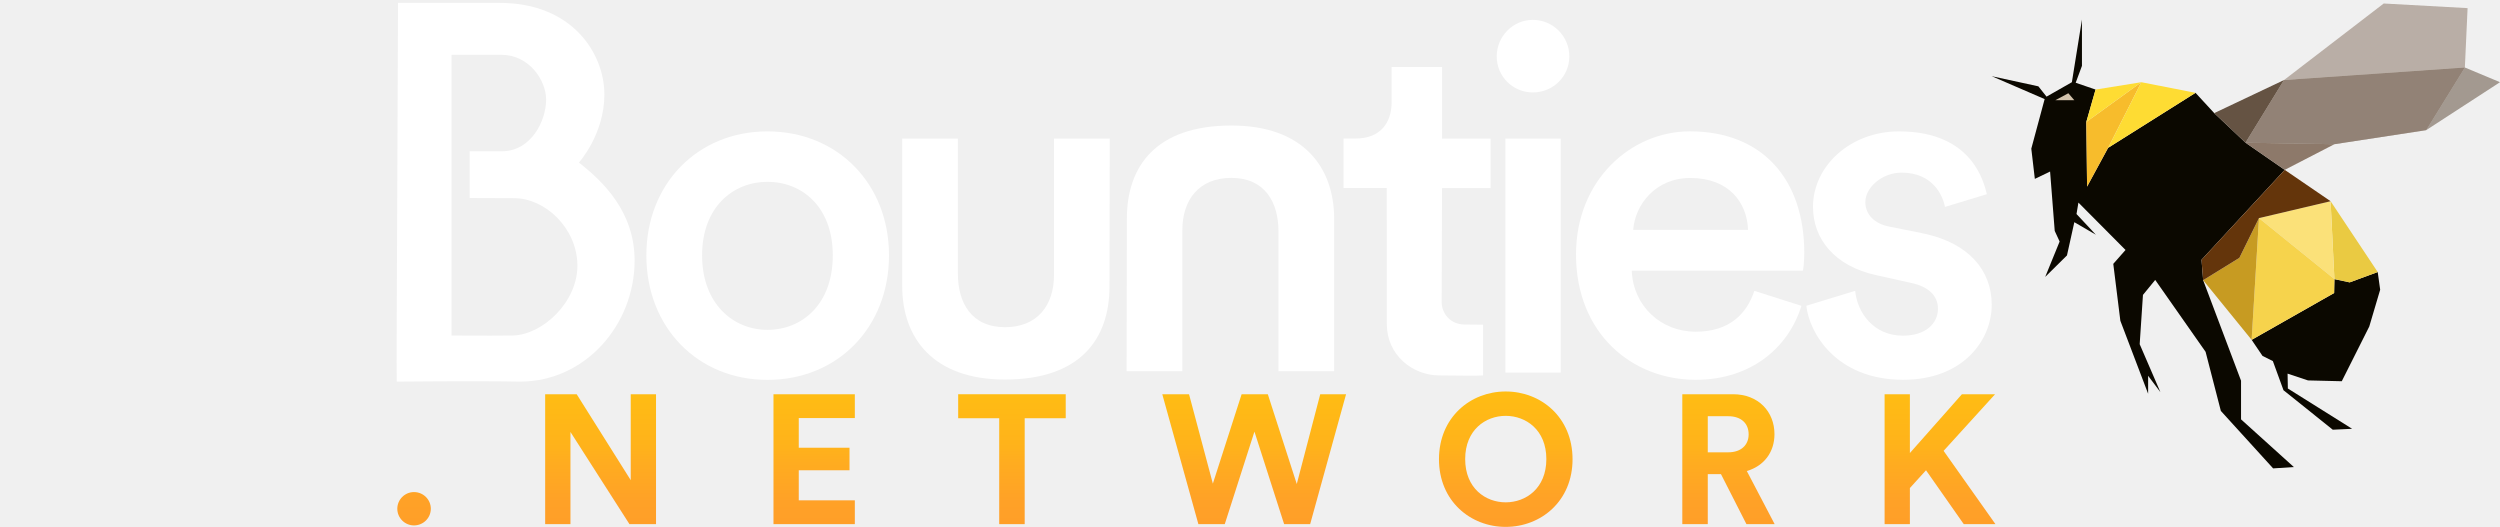
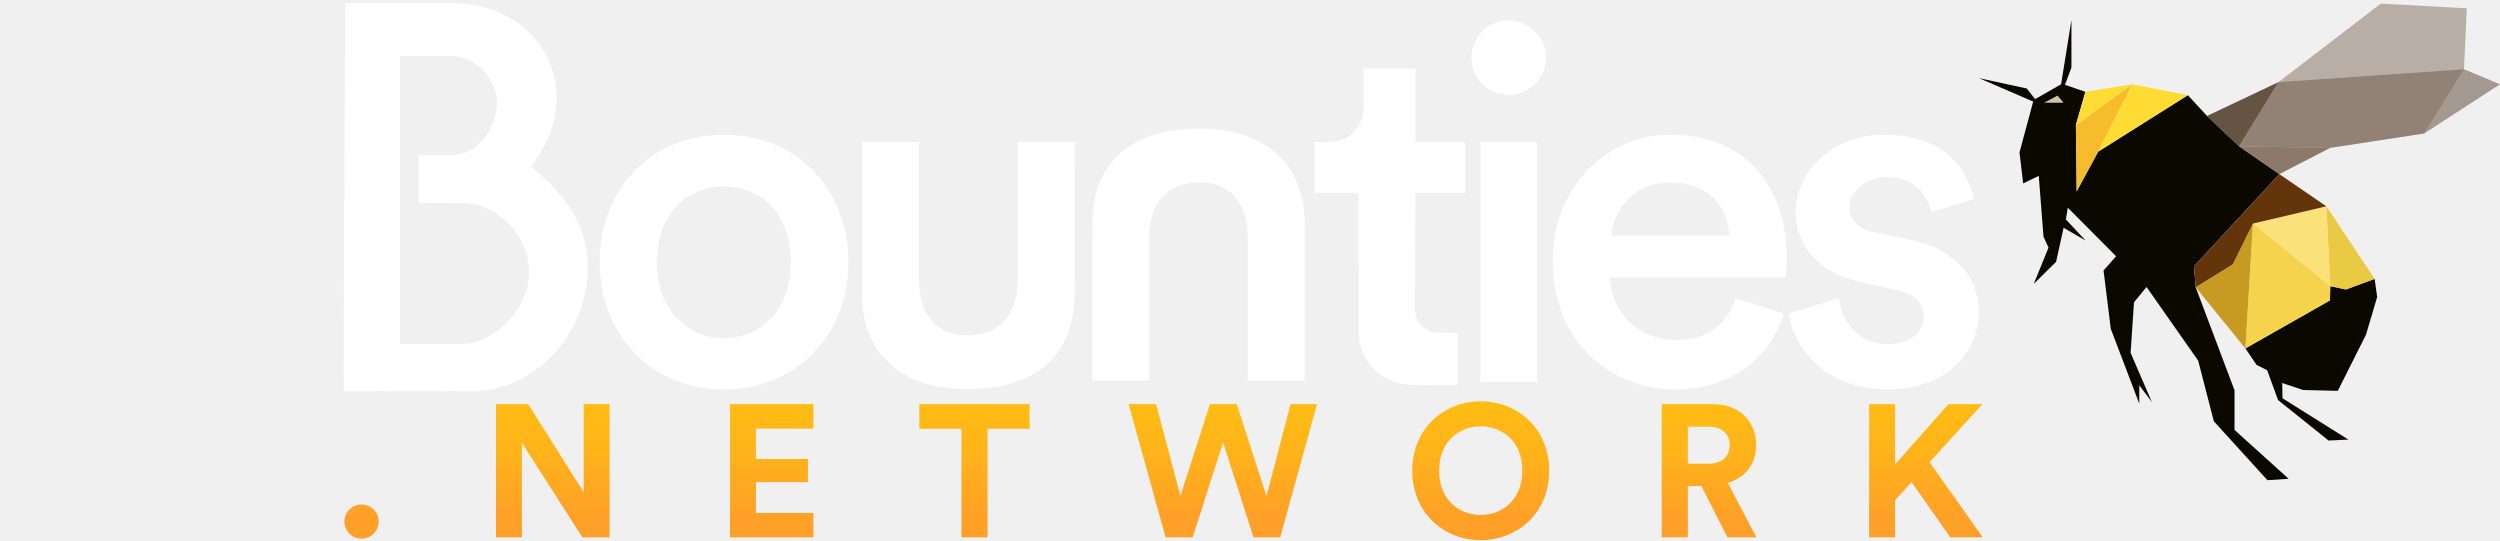
- <svg xmlns="http://www.w3.org/2000/svg" version="1.1" id="Layer_1" x="0px" y="0px" width="1180.785px" height="248.842px" viewBox="21.787 0 1180.785 248.842" enable-background="new 21.787 0 1180.785 248.842" xml:space="preserve">
-   <path fill="#FFFFFF" d="M441.676,120.61c0,34.039-24.277,58.81-57.416,58.81c-32.903,0-57.193-24.734-57.193-58.81  c0-33.825,24.264-58.557,57.193-58.557C417.393,62.053,441.676,86.789,441.676,120.61z M415.125,120.61  c0-22.92-14.525-34.731-30.863-34.731c-16.113,0-30.866,11.811-30.866,34.731c0,22.926,14.752,35.18,30.866,35.18  C400.595,155.79,415.125,143.759,415.125,120.61z" />
-   <path fill="#FFFFFF" d="M496.443,179.263c-33.896,0-48.53-19.619-48.53-44.127V65.451h26.302v63.887  c0,13.616,6.365,25.2,22.246,25.2c15.207,0,23.15-10.211,23.15-24.729V65.451h26.329l-0.127,69.864  C545.821,159.968,532.13,179.263,496.443,179.263z" />
-   <path fill="#FFFFFF" d="M702.882,65.451h22.926V88.83h-22.926l-0.173,53.845c0,5.278,4.047,10.599,10.833,10.599  c4.832,0,2.638,0,8.717,0.082v23.957c-4.096,0.31-11.129,0-20.652,0c-12.571,0-24.806-9.524-24.806-24.268l-0.03-64.236h-20.428  V65.43h5.694c11.803,0,17.037-7.485,17.037-17.245V31.63h23.817L702.882,65.451L702.882,65.451z" />
-   <path fill="#FFFFFF" d="M745.743,9.386c9.511,0,17.256,7.723,17.256,17.255c0,9.53-7.744,17.022-17.256,17.022  c-9.326,0-17.035-7.477-17.035-17.022C728.717,17.105,736.433,9.386,745.743,9.386z M732.807,175.994V65.451h26.124v110.543H732.807  L732.807,175.994z" />
-   <path fill="#FFFFFF" d="M872.611,144.443c-5.889,19.283-23.374,34.94-49.934,34.94c-29.961,0-56.518-21.775-56.518-59.243  c0-34.938,25.853-58.102,53.792-58.102c34.051,0,54.017,22.474,54.017,57.414c0,4.318-0.45,7.934-0.679,8.403h-80.805  c0.708,16.802,13.867,28.817,30.211,28.817c15.899,0,24.068-8.407,27.699-19.288L872.611,144.443z M847.42,108.579  c-0.458-12.945-9.082-24.521-27.248-24.521c-16.566,0-26.13,12.713-27.01,24.521H847.42z" />
-   <path fill="#FFFFFF" d="M940.438,97.729c-1.039-5.381-5.741-16.192-20.496-16.192c-9.306,0-17.129,7.069-17.129,13.884  c0,5.892,4.318,10.213,11.117,11.566l16.785,3.386c20.878,4.542,31.786,17.246,31.786,33.589c0,16.796-13.598,35.415-41.765,35.415  c-31.996,0-44.446-22.462-45.798-34.961l23.09-7.056c0.898,9.979,8.431,21.181,22.521,21.181c10.895,0,16.562-5.898,16.562-12.713  c0-5.899-4.082-10.442-12.938-12.264l-16.344-3.63c-19.526-4.326-29.739-17.046-29.739-32.229c0-19.318,17.679-35.651,40.603-35.651  c35.562,0,40.296,25.319,41.523,29.654" />
-   <path fill="#FFFFFF" d="M603.406,59.289c33.896,0,48.525,19.619,48.525,44.127v71.912h-26.309v-66.115  c0-13.612-6.357-25.197-22.231-25.197c-15.207,0-23.162,10.214-23.162,24.729v66.577H553.9l0.136-72.104  C554.014,78.591,567.715,59.289,603.406,59.289z" />
-   <path fill="#FFFFFF" d="M257.778,1.362c34.238,0,49.465,23.802,49.465,43.296c0,18.822-12.025,32.122-12.025,32.122  c11.386,8.931,26.303,23.205,26.303,46.29c0,30.17-23.163,57.174-54.166,57.174c-20.336-0.391-58.174,0-58.174,0  c-0.136-12.809-0.082-6.646,0.603-178.883L257.778,1.362L257.778,1.362z M252.572,71.455h6.212c13.96,0,20.947-14.507,20.947-24.387  c0-9.059-7.93-21.193-21.183-21.193h-23.492v45.58v0.606v21.387c0,0,0,57.671,0,65.017c0-0.007,16.007,0.154,29.059,0  c13.916-0.398,30.626-15.773,30.385-33.356c-0.232-17.296-15.117-31.51-29.954-31.51l-20.926-0.078V71.455H252.572L252.572,71.455z" />
-   <path fill="#FFFFFF" d="M940.438,97.729" />
+ <svg xmlns="http://www.w3.org/2000/svg" version="1.1" id="Layer_1" x="0px" y="0px" width="1151.787px" height="248.842px" viewBox="75.784 0 1151.787 248.842" enable-background="new 75.784 0 1151.787 248.842" xml:space="preserve">
+   <path fill="#FFFFFF" d="M466.676,120.61c0,34.039-24.277,58.81-57.416,58.81c-32.903,0-57.193-24.734-57.193-58.81  c0-33.825,24.264-58.557,57.193-58.557C442.393,62.053,466.676,86.789,466.676,120.61z M440.125,120.61  c0-22.92-14.525-34.731-30.863-34.731c-16.113,0-30.866,11.811-30.866,34.731c0,22.926,14.752,35.18,30.866,35.18  C425.595,155.79,440.125,143.759,440.125,120.61z" />
+   <path fill="#FFFFFF" d="M521.443,179.263c-33.896,0-48.53-19.619-48.53-44.127V65.451h26.302v63.887  c0,13.616,6.365,25.2,22.246,25.2c15.207,0,23.15-10.211,23.15-24.729V65.451h26.329l-0.127,69.864  C570.821,159.968,557.13,179.263,521.443,179.263z" />
+   <path fill="#FFFFFF" d="M727.883,65.451h22.926V88.83h-22.926l-0.174,53.845c0,5.278,4.048,10.599,10.834,10.599  c4.832,0,2.638,0,8.717,0.082v23.957c-4.096,0.31-11.129,0-20.652,0c-12.57,0-24.805-9.524-24.805-24.268l-0.03-64.236h-20.428  V65.43h5.694c11.803,0,17.037-7.485,17.037-17.245V31.63h23.817L727.883,65.451L727.883,65.451z" />
+   <path fill="#FFFFFF" d="M770.743,9.386c9.511,0,17.256,7.723,17.256,17.255c0,9.53-7.744,17.022-17.256,17.022  c-9.326,0-17.035-7.477-17.035-17.022C753.717,17.105,761.433,9.386,770.743,9.386z M757.807,175.994V65.451h26.124v110.543H757.807  L757.807,175.994z" />
+   <path fill="#FFFFFF" d="M897.611,144.443c-5.889,19.283-23.374,34.94-49.934,34.94c-29.961,0-56.518-21.775-56.518-59.243  c0-34.938,25.853-58.102,53.792-58.102c34.051,0,54.017,22.474,54.017,57.414c0,4.318-0.45,7.934-0.679,8.403h-80.805  c0.708,16.802,13.867,28.817,30.211,28.817c15.899,0,24.068-8.407,27.699-19.288L897.611,144.443z M872.42,108.579  c-0.458-12.945-9.082-24.521-27.248-24.521c-16.566,0-26.13,12.713-27.01,24.521H872.42z" />
+   <path fill="#FFFFFF" d="M965.438,97.729c-1.039-5.381-5.741-16.192-20.496-16.192c-9.306,0-17.129,7.069-17.129,13.884  c0,5.892,4.318,10.213,11.117,11.566l16.785,3.386c20.878,4.542,31.786,17.246,31.786,33.589c0,16.796-13.598,35.415-41.765,35.415  c-31.996,0-44.446-22.462-45.798-34.961l23.09-7.056c0.898,9.979,8.431,21.181,22.521,21.181c10.895,0,16.562-5.898,16.562-12.713  c0-5.899-4.082-10.442-12.938-12.264l-16.344-3.63c-19.526-4.326-29.739-17.046-29.739-32.229c0-19.318,17.679-35.651,40.603-35.651  c35.562,0,40.296,25.319,41.523,29.654" />
+   <path fill="#FFFFFF" d="M628.406,59.289c33.896,0,48.525,19.619,48.525,44.127v71.912h-26.309v-66.115  c0-13.612-6.357-25.197-22.231-25.197c-15.207,0-23.162,10.214-23.162,24.729v66.577H578.9l0.136-72.104  C579.014,78.591,592.715,59.289,628.406,59.289z" />
+   <path fill="#FFFFFF" d="M282.778,1.362c34.238,0,49.465,23.802,49.465,43.296c0,18.822-12.025,32.122-12.025,32.122  c11.386,8.931,26.303,23.205,26.303,46.29c0,30.17-23.163,57.174-54.166,57.174c-20.336-0.391-58.174,0-58.174,0  c-0.136-12.809-0.082-6.646,0.603-178.883L282.778,1.362L282.778,1.362z M277.572,71.455h6.212c13.96,0,20.947-14.507,20.947-24.387  c0-9.059-7.93-21.193-21.183-21.193h-23.492v45.58v0.606v21.387c0,0,0,57.671,0,65.017c0-0.007,16.007,0.154,29.059,0  c13.916-0.398,30.626-15.773,30.385-33.356c-0.232-17.296-15.117-31.51-29.954-31.51l-20.926-0.078V71.455H277.572L277.572,71.455z" />
+   <path fill="#FFFFFF" d="M965.438,97.729" />
  <g>
-     <polygon fill="#0B0800" points="1003.453,95.682 1025.703,118.064 1019.918,124.625 1023.258,151.505 1036.378,185.979    1036.378,177.493 1042.171,185.209 1032.392,162.567 1033.938,139.285 1039.724,132.213 1063.52,166.173 1070.727,194.086    1095.422,221.227 1105.199,220.584 1080.261,198.072 1080.261,179.81 1062.363,132.344 1061.592,122.693 1100.896,80.231    1082.381,67.404 1067.589,53.423 1058.76,43.843 1017.472,69.827 1007.54,88.136 1007.182,57.606 1011.555,42.3 1002.165,39.084    1005.122,31.105 1005.122,9.243 1000.362,38.825 988.399,45.645 984.536,40.775 962.486,35.987 987.501,46.801 981.199,70.213    982.869,84.49 990.072,81.019 992.259,109.06 994.577,114.077 987.758,130.798 998.048,120.636 1001.521,104.943 1011.684,110.861    1002.551,101.084  " />
-     <polygon fill="#0B0800" points="1085.262,160.512 1090.403,168.101 1095.294,170.548 1100.312,184.31 1123.592,202.96    1132.725,202.527 1102.37,183.493 1102.242,176.464 1111.888,179.677 1127.837,180.065 1140.83,154.211 1145.976,136.844    1144.816,128.484 1131.566,133.37 1124.365,131.827 1124.235,138.389  " />
-     <polygon fill="#F7BC2C" points="1007.54,88.136 1017.472,69.827 1033.164,38.825 1007.182,57.606  " />
-     <polygon fill="#FEDC33" points="1033.164,38.825 1058.76,43.843 1017.472,69.827  " />
-     <polygon fill="#FEDC33" points="1007.182,57.606 1033.164,38.825 1011.555,42.3  " />
-     <polygon fill="#EACA42" points="1122.562,95.039 1144.816,128.484 1131.566,133.37 1124.365,131.827  " />
-     <polygon fill="#FBE179" points="1122.562,95.039 1124.365,131.827 1088.733,103.014  " />
-     <polygon fill="#F6D34C" points="1088.733,103.014 1085.262,160.512 1124.235,138.389 1124.365,131.827  " />
-     <polygon fill="#C79B22" points="1088.733,103.014 1085.262,160.512 1062.363,132.344 1079.472,121.795  " />
-     <polygon fill="#64350B" points="1122.562,95.039 1088.733,103.014 1079.472,121.795 1062.363,132.344 1061.592,122.693    1100.896,80.231  " />
-     <polygon opacity="0.9" fill="#554130" enable-background="new    " points="1100.563,37.799 1067.589,53.423 1082.381,67.404  " />
-     <polygon opacity="0.9" fill="#826C5B" enable-background="new    " points="1124.365,68.107 1082.381,67.404 1100.896,80.231  " />
-     <polygon opacity="0.5" fill="#554130" enable-background="new    " points="1124.365,68.107 1082.381,67.404 1100.563,37.799    1185.978,31.882 1167.713,61.465  " />
-     <polygon opacity="0.5" fill="#554130" enable-background="new    " points="1167.713,61.465 1185.978,31.882 1202.571,38.825  " />
-     <polygon opacity="0.5" fill="#826C5B" enable-background="new    " points="1100.563,37.799 1147.648,1.651 1187.265,3.838    1185.978,31.882  " />
-     <polygon opacity="0.5" fill="#826C5B" enable-background="new    " points="1124.365,68.107 1082.381,67.404 1100.563,37.799    1185.978,31.882 1167.713,61.465  " />
-     <polygon fill="#D2C2AB" points="998.69,44.035 1001.521,47.332 992.544,47.332  " />
+     <polygon fill="#0B0800" points="1028.453,95.682 1050.703,118.064 1044.918,124.625 1048.258,151.505 1061.378,185.979    1061.378,177.493 1067.171,185.209 1057.392,162.567 1058.938,139.285 1064.724,132.213 1088.52,166.173 1095.727,194.086    1120.422,221.227 1130.199,220.584 1105.261,198.072 1105.261,179.81 1087.363,132.344 1086.592,122.693 1125.896,80.231    1107.381,67.404 1092.589,53.423 1083.76,43.843 1042.472,69.827 1032.54,88.136 1032.182,57.606 1036.555,42.3 1027.165,39.084    1030.122,31.105 1030.122,9.243 1025.362,38.825 1013.399,45.645 1009.536,40.775 987.486,35.987 1012.501,46.801 1006.199,70.213    1007.869,84.49 1015.072,81.019 1017.259,109.06 1019.577,114.077 1012.758,130.798 1023.048,120.636 1026.521,104.943    1036.684,110.861 1027.551,101.084  " />
+     <polygon fill="#0B0800" points="1110.262,160.512 1115.403,168.101 1120.294,170.548 1125.312,184.31 1148.592,202.96    1157.725,202.527 1127.37,183.493 1127.242,176.464 1136.888,179.677 1152.837,180.065 1165.83,154.211 1170.976,136.844    1169.816,128.484 1156.566,133.37 1149.365,131.827 1149.235,138.389  " />
+     <polygon fill="#F7BC2C" points="1032.54,88.136 1042.472,69.827 1058.164,38.825 1032.182,57.606  " />
+     <polygon fill="#FEDC33" points="1058.164,38.825 1083.76,43.843 1042.472,69.827  " />
+     <polygon fill="#FEDC33" points="1032.182,57.606 1058.164,38.825 1036.555,42.3  " />
+     <polygon fill="#EACA42" points="1147.562,95.039 1169.816,128.484 1156.566,133.37 1149.365,131.827  " />
+     <polygon fill="#FBE179" points="1147.562,95.039 1149.365,131.827 1113.733,103.014  " />
+     <polygon fill="#F6D34C" points="1113.733,103.014 1110.262,160.512 1149.235,138.389 1149.365,131.827  " />
+     <polygon fill="#C79B22" points="1113.733,103.014 1110.262,160.512 1087.363,132.344 1104.472,121.795  " />
+     <polygon fill="#64350B" points="1147.562,95.039 1113.733,103.014 1104.472,121.795 1087.363,132.344 1086.592,122.693    1125.896,80.231  " />
+     <polygon opacity="0.9" fill="#554130" enable-background="new    " points="1125.563,37.799 1092.589,53.423 1107.381,67.404  " />
+     <polygon opacity="0.9" fill="#826C5B" enable-background="new    " points="1149.365,68.107 1107.381,67.404 1125.896,80.231  " />
+     <polygon opacity="0.5" fill="#554130" enable-background="new    " points="1149.365,68.107 1107.381,67.404 1125.563,37.799    1210.978,31.882 1192.713,61.465  " />
+     <polygon opacity="0.5" fill="#554130" enable-background="new    " points="1192.713,61.465 1210.978,31.882 1227.571,38.825  " />
+     <polygon opacity="0.5" fill="#826C5B" enable-background="new    " points="1125.563,37.799 1172.648,1.651 1212.265,3.838    1210.978,31.882  " />
+     <polygon opacity="0.5" fill="#826C5B" enable-background="new    " points="1149.365,68.107 1107.381,67.404 1125.563,37.799    1210.978,31.882 1192.713,61.465  " />
+     <polygon fill="#D2C2AB" points="1023.69,44.035 1026.521,47.332 1017.544,47.332  " />
  </g>
  <g>
-     <linearGradient id="SVGID_1_" gradientUnits="userSpaceOnUse" x1="163.356" y1="31.927" x2="163.356" y2="-44.249" gradientTransform="matrix(1 0 0 -1 54 213.8418)">
+     <linearGradient id="SVGID_1_" gradientUnits="userSpaceOnUse" x1="188.356" y1="31.927" x2="188.356" y2="-44.249" gradientTransform="matrix(1 0 0 -1 54 213.8418)">
      <stop offset="0" style="stop-color:#FFBE12" />
      <stop offset="0.388" style="stop-color:#FFB21B" />
      <stop offset="0.463" style="stop-color:#FFAD1F" />
      <stop offset="0.724" style="stop-color:#FFA127" />
      <stop offset="0.984" style="stop-color:#FF9D2A" />
    </linearGradient>
-     <path fill="url(#SVGID_1_)" d="M217.313,232.411c4.412,0,7.96,3.551,7.96,7.879c0,4.324-3.55,7.874-7.96,7.874   c-4.329,0-7.875-3.55-7.875-7.874C209.438,235.962,212.983,232.411,217.313,232.411z" />
-     <linearGradient id="SVGID_2_" gradientUnits="userSpaceOnUse" x1="251.456" y1="31.911" x2="251.456" y2="-44.244" gradientTransform="matrix(1 0 0 -1 54 213.8418)">
+     <path fill="url(#SVGID_1_)" d="M242.313,232.411c4.412,0,7.96,3.551,7.96,7.879c0,4.324-3.55,7.874-7.96,7.874   c-4.329,0-7.875-3.55-7.875-7.874C234.438,235.962,237.983,232.411,242.313,232.411z" />
+     <linearGradient id="SVGID_2_" gradientUnits="userSpaceOnUse" x1="276.456" y1="31.911" x2="276.456" y2="-44.244" gradientTransform="matrix(1 0 0 -1 54 213.8418)">
      <stop offset="0" style="stop-color:#FFBE12" />
      <stop offset="0.388" style="stop-color:#FFB21B" />
      <stop offset="0.463" style="stop-color:#FFAD1F" />
      <stop offset="0.724" style="stop-color:#FFA127" />
      <stop offset="0.984" style="stop-color:#FF9D2A" />
    </linearGradient>
-     <path fill="url(#SVGID_2_)" d="M319.086,247.559l-27.866-43.53v43.53h-11.943v-61.356h14.885l25.529,40.586v-40.586h11.943v61.356   H319.086z" />
-     <linearGradient id="SVGID_3_" gradientUnits="userSpaceOnUse" x1="352.324" y1="31.911" x2="352.324" y2="-44.245" gradientTransform="matrix(1 0 0 -1 54 213.8418)">
+     <path fill="url(#SVGID_2_)" d="M344.086,247.559l-27.866-43.53v43.53h-11.943v-61.356h14.885l25.529,40.586v-40.586h11.943v61.356   H344.086z" />
+     <linearGradient id="SVGID_3_" gradientUnits="userSpaceOnUse" x1="377.324" y1="31.911" x2="377.324" y2="-44.245" gradientTransform="matrix(1 0 0 -1 54 213.8418)">
      <stop offset="0" style="stop-color:#FFBE12" />
      <stop offset="0.388" style="stop-color:#FFB21B" />
      <stop offset="0.463" style="stop-color:#FFAD1F" />
      <stop offset="0.724" style="stop-color:#FFA127" />
      <stop offset="0.984" style="stop-color:#FF9D2A" />
    </linearGradient>
-     <path fill="url(#SVGID_3_)" d="M387.111,247.559v-61.356h38.424v11.25h-26.481v14.018h23.971v10.646h-23.971v14.193h26.481v11.25   L387.111,247.559L387.111,247.559z" />
-     <linearGradient id="SVGID_4_" gradientUnits="userSpaceOnUse" x1="445.744" y1="31.911" x2="445.744" y2="-44.244" gradientTransform="matrix(1 0 0 -1 54 213.8418)">
+     <path fill="url(#SVGID_3_)" d="M412.111,247.559v-61.356h38.424v11.25h-26.481v14.018h23.971v10.646h-23.971v14.193h26.481v11.25   L412.111,247.559L412.111,247.559z" />
+     <linearGradient id="SVGID_4_" gradientUnits="userSpaceOnUse" x1="470.744" y1="31.911" x2="470.744" y2="-44.244" gradientTransform="matrix(1 0 0 -1 54 213.8418)">
      <stop offset="0" style="stop-color:#FFBE12" />
      <stop offset="0.388" style="stop-color:#FFB21B" />
      <stop offset="0.463" style="stop-color:#FFAD1F" />
      <stop offset="0.724" style="stop-color:#FFA127" />
      <stop offset="0.984" style="stop-color:#FF9D2A" />
    </linearGradient>
-     <path fill="url(#SVGID_4_)" d="M505.759,197.539v50.02H493.73v-50.02h-19.386v-11.337h50.798v11.337H505.759z" />
-     <linearGradient id="SVGID_5_" gradientUnits="userSpaceOnUse" x1="560.152" y1="31.911" x2="560.152" y2="-44.244" gradientTransform="matrix(1 0 0 -1 54 213.8418)">
+     <path fill="url(#SVGID_4_)" d="M530.759,197.539v50.02H518.73v-50.02h-19.386v-11.337h50.798v11.337H530.759z" />
+     <linearGradient id="SVGID_5_" gradientUnits="userSpaceOnUse" x1="585.152" y1="31.911" x2="585.152" y2="-44.244" gradientTransform="matrix(1 0 0 -1 54 213.8418)">
      <stop offset="0" style="stop-color:#FFBE12" />
      <stop offset="0.388" style="stop-color:#FFB21B" />
      <stop offset="0.463" style="stop-color:#FFAD1F" />
      <stop offset="0.724" style="stop-color:#FFA127" />
      <stop offset="0.984" style="stop-color:#FF9D2A" />
    </linearGradient>
-     <path fill="url(#SVGID_5_)" d="M645.353,186.202h12.201l-16.962,61.356H628.3l-14.021-43.704l-14.02,43.704h-12.46l-17.05-61.356   h12.634l11.252,42.23l13.586-42.23h12.374l13.676,42.404L645.353,186.202z" />
-     <linearGradient id="SVGID_6_" gradientUnits="userSpaceOnUse" x1="678.978" y1="31.914" x2="678.978" y2="-44.245" gradientTransform="matrix(1 0 0 -1 54 213.8418)">
+     <path fill="url(#SVGID_5_)" d="M670.353,186.202h12.201l-16.962,61.356H653.3l-14.021-43.704l-14.02,43.704h-12.46l-17.05-61.356   h12.634l11.252,42.23l13.586-42.23h12.374l13.676,42.404L670.353,186.202z" />
+     <linearGradient id="SVGID_6_" gradientUnits="userSpaceOnUse" x1="703.978" y1="31.914" x2="703.978" y2="-44.245" gradientTransform="matrix(1 0 0 -1 54 213.8418)">
      <stop offset="0" style="stop-color:#FFBE12" />
      <stop offset="0.388" style="stop-color:#FFB21B" />
      <stop offset="0.463" style="stop-color:#FFAD1F" />
      <stop offset="0.724" style="stop-color:#FFA127" />
      <stop offset="0.984" style="stop-color:#FF9D2A" />
    </linearGradient>
-     <path fill="url(#SVGID_6_)" d="M732.935,184.9c16.704,0,31.588,12.204,31.588,32.021c0,19.73-14.884,31.935-31.588,31.935   c-16.613,0-31.5-12.204-31.5-31.935C701.434,197.104,716.321,184.9,732.935,184.9z M732.935,237.26   c9.522,0,19.214-6.58,19.214-20.425c0-13.846-9.691-20.425-19.214-20.425c-9.432,0-19.124,6.579-19.124,20.425   C713.811,230.682,723.503,237.26,732.935,237.26z" />
-     <linearGradient id="SVGID_7_" gradientUnits="userSpaceOnUse" x1="784.172" y1="31.911" x2="784.172" y2="-44.244" gradientTransform="matrix(1 0 0 -1 54 213.8418)">
+     <path fill="url(#SVGID_6_)" d="M757.935,184.9c16.704,0,31.588,12.204,31.588,32.021c0,19.73-14.884,31.935-31.588,31.935   c-16.613,0-31.501-12.204-31.501-31.935C726.434,197.104,741.321,184.9,757.935,184.9z M757.935,237.26   c9.522,0,19.214-6.58,19.214-20.425c0-13.846-9.691-20.425-19.214-20.425c-9.432,0-19.124,6.579-19.124,20.425   C738.811,230.682,748.503,237.26,757.935,237.26z" />
+     <linearGradient id="SVGID_7_" gradientUnits="userSpaceOnUse" x1="809.172" y1="31.911" x2="809.172" y2="-44.244" gradientTransform="matrix(1 0 0 -1 54 213.8418)">
      <stop offset="0" style="stop-color:#FFBE12" />
      <stop offset="0.388" style="stop-color:#FFB21B" />
      <stop offset="0.463" style="stop-color:#FFAD1F" />
      <stop offset="0.724" style="stop-color:#FFA127" />
      <stop offset="0.984" style="stop-color:#FF9D2A" />
    </linearGradient>
-     <path fill="url(#SVGID_7_)" d="M834.624,223.933h-6.23v23.626h-12.029v-61.356h23.975c11.941,0,19.556,8.222,19.556,18.864   c0,8.567-5.017,15.058-13.067,17.396l13.153,25.097h-13.326L834.624,223.933z M838.086,213.634c6.058,0,9.608-3.459,9.608-8.482   c0-5.188-3.551-8.563-9.608-8.563h-9.692v17.046H838.086z" />
-     <linearGradient id="SVGID_8_" gradientUnits="userSpaceOnUse" x1="884.085" y1="31.911" x2="884.085" y2="-44.244" gradientTransform="matrix(1 0 0 -1 54 213.8418)">
+     <path fill="url(#SVGID_7_)" d="M859.624,223.933h-6.23v23.626h-12.029v-61.356h23.975c11.941,0,19.556,8.222,19.556,18.864   c0,8.567-5.017,15.058-13.067,17.396l13.153,25.097h-13.326L859.624,223.933z M863.086,213.634c6.058,0,9.608-3.459,9.608-8.482   c0-5.188-3.551-8.563-9.608-8.563h-9.692v17.046H863.086z" />
+     <linearGradient id="SVGID_8_" gradientUnits="userSpaceOnUse" x1="909.085" y1="31.911" x2="909.085" y2="-44.244" gradientTransform="matrix(1 0 0 -1 54 213.8418)">
      <stop offset="0" style="stop-color:#FFBE12" />
      <stop offset="0.388" style="stop-color:#FFB21B" />
      <stop offset="0.463" style="stop-color:#FFAD1F" />
      <stop offset="0.724" style="stop-color:#FFA127" />
      <stop offset="0.984" style="stop-color:#FF9D2A" />
    </linearGradient>
-     <path fill="url(#SVGID_8_)" d="M931.468,222.113l-7.617,8.396v17.049h-11.943v-61.356h11.943v27.777l24.578-27.777h15.663   l-24.316,26.739l24.489,34.617h-14.97L931.468,222.113z" />
+     <path fill="url(#SVGID_8_)" d="M956.468,222.113l-7.617,8.396v17.049h-11.943v-61.356h11.943v27.777l24.578-27.777h15.663   l-24.316,26.739l24.489,34.617h-14.97L956.468,222.113z" />
  </g>
</svg>
